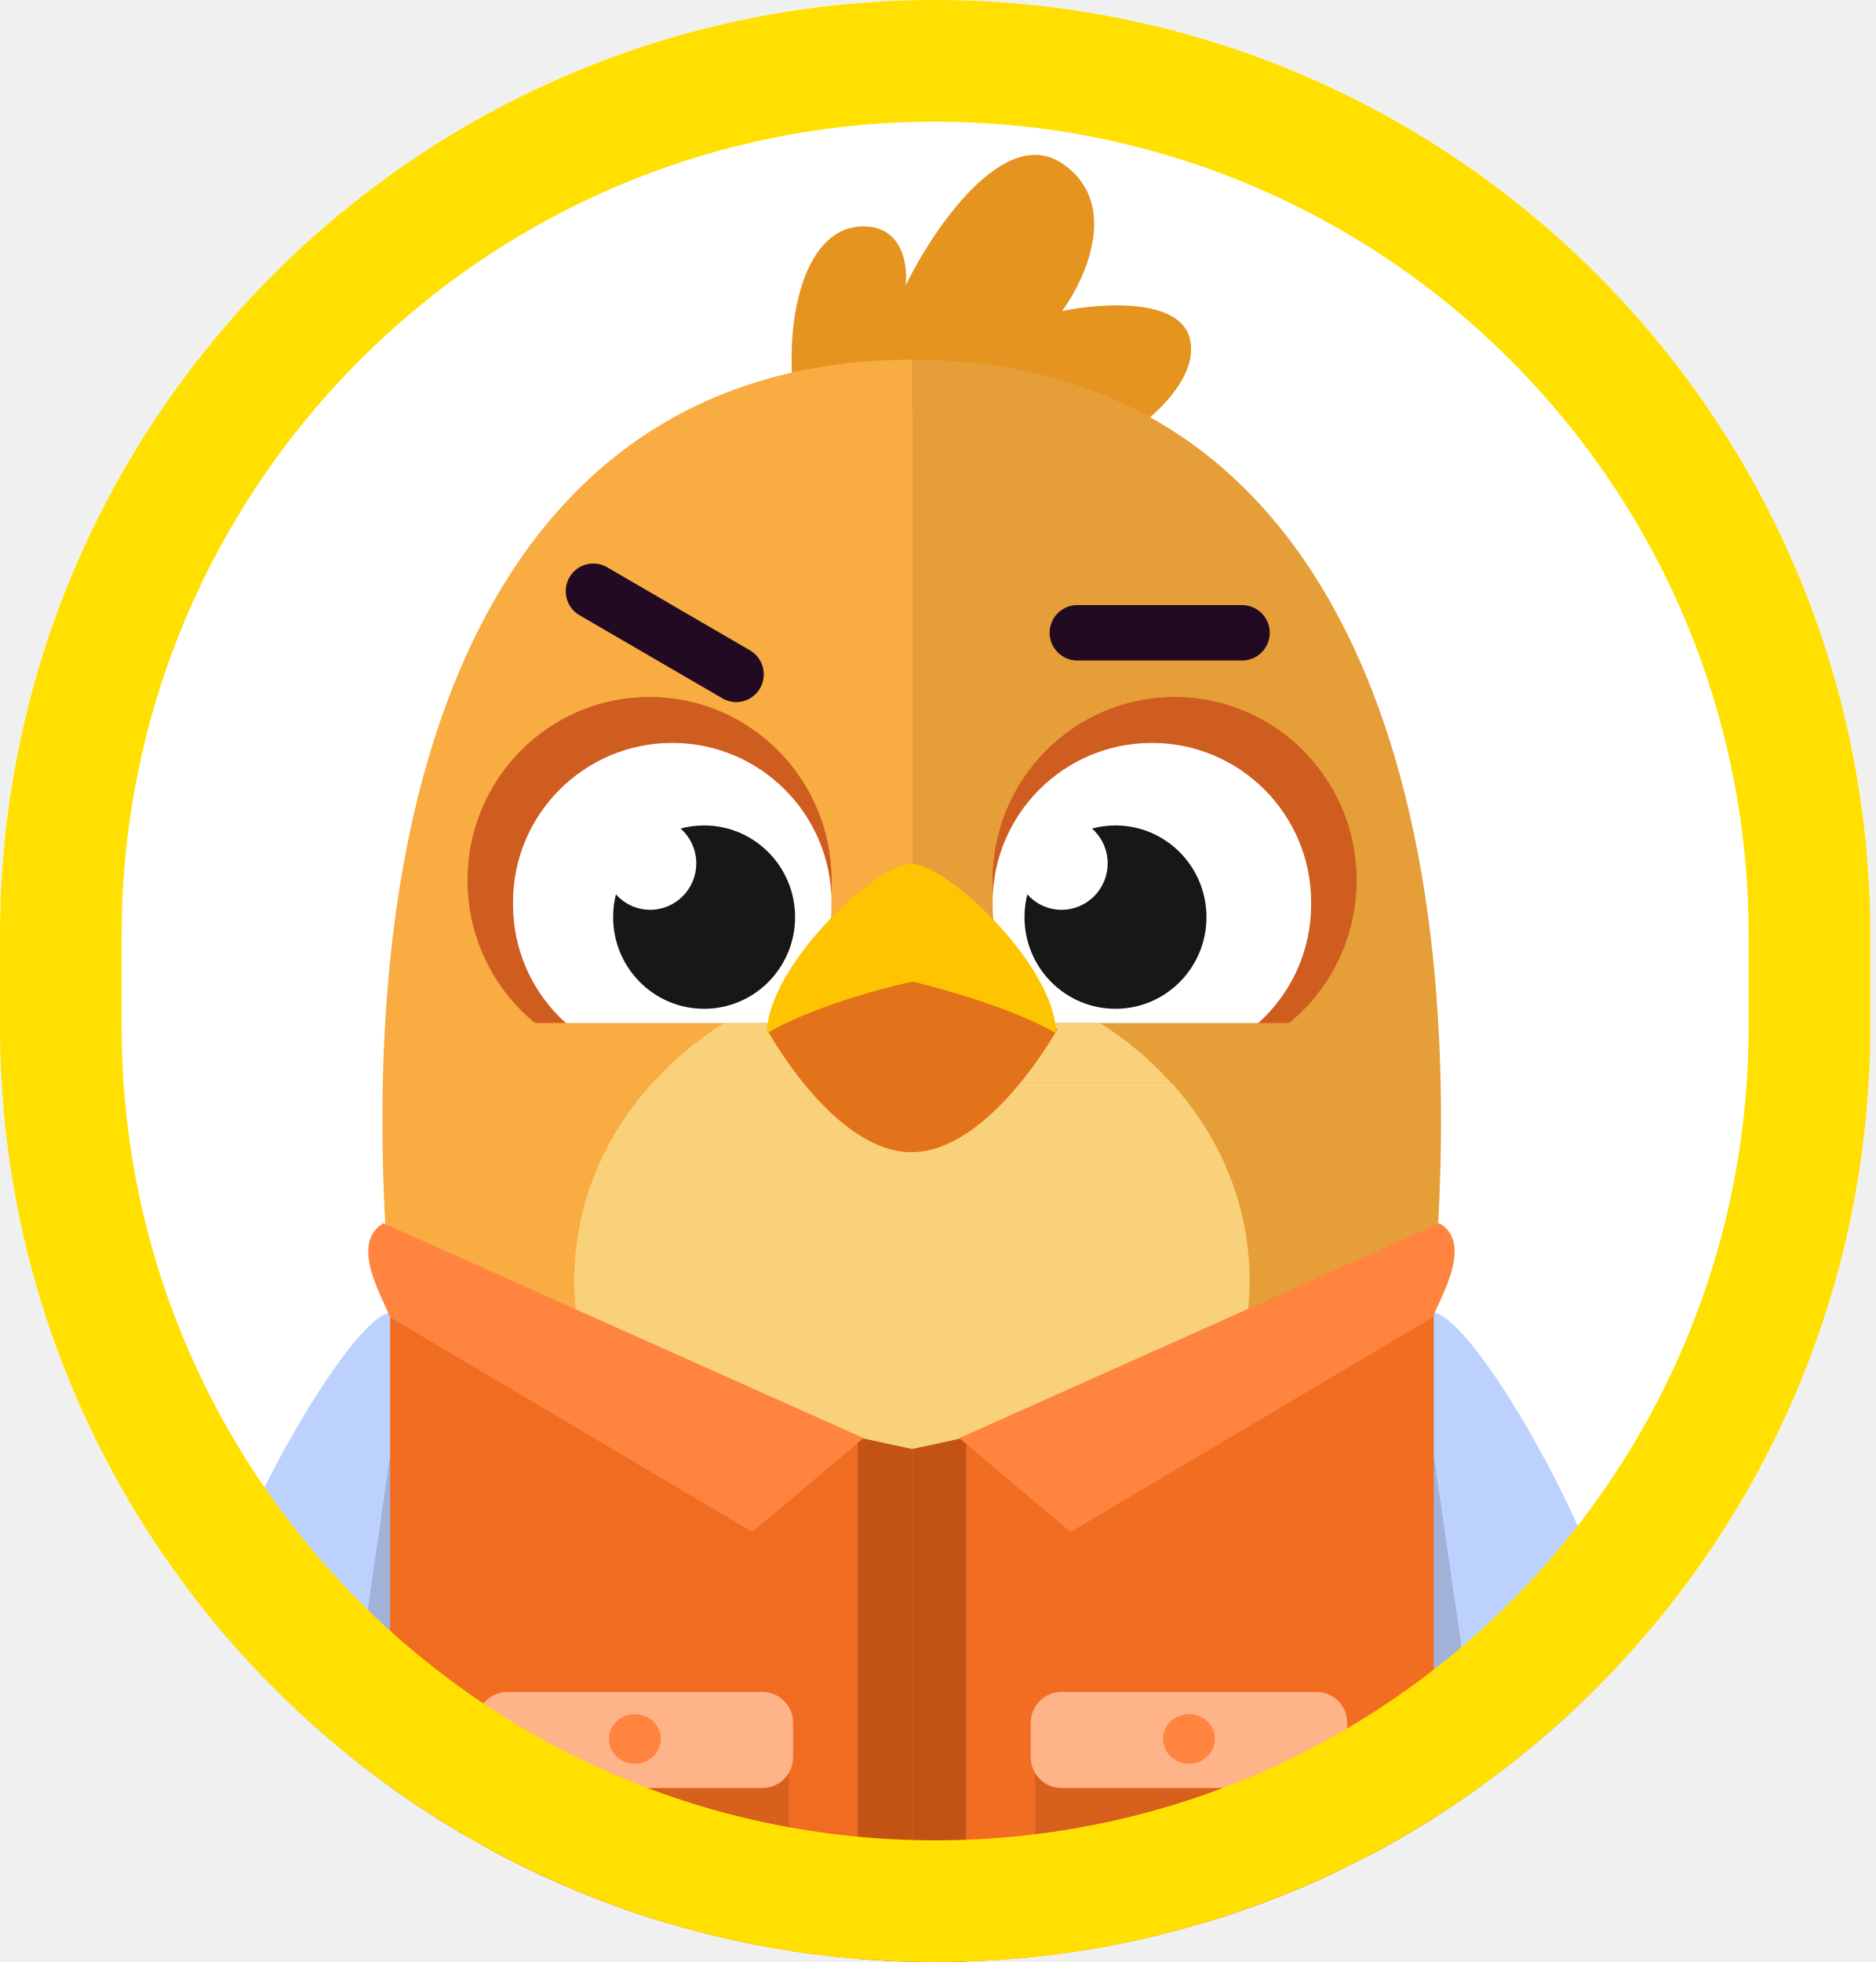
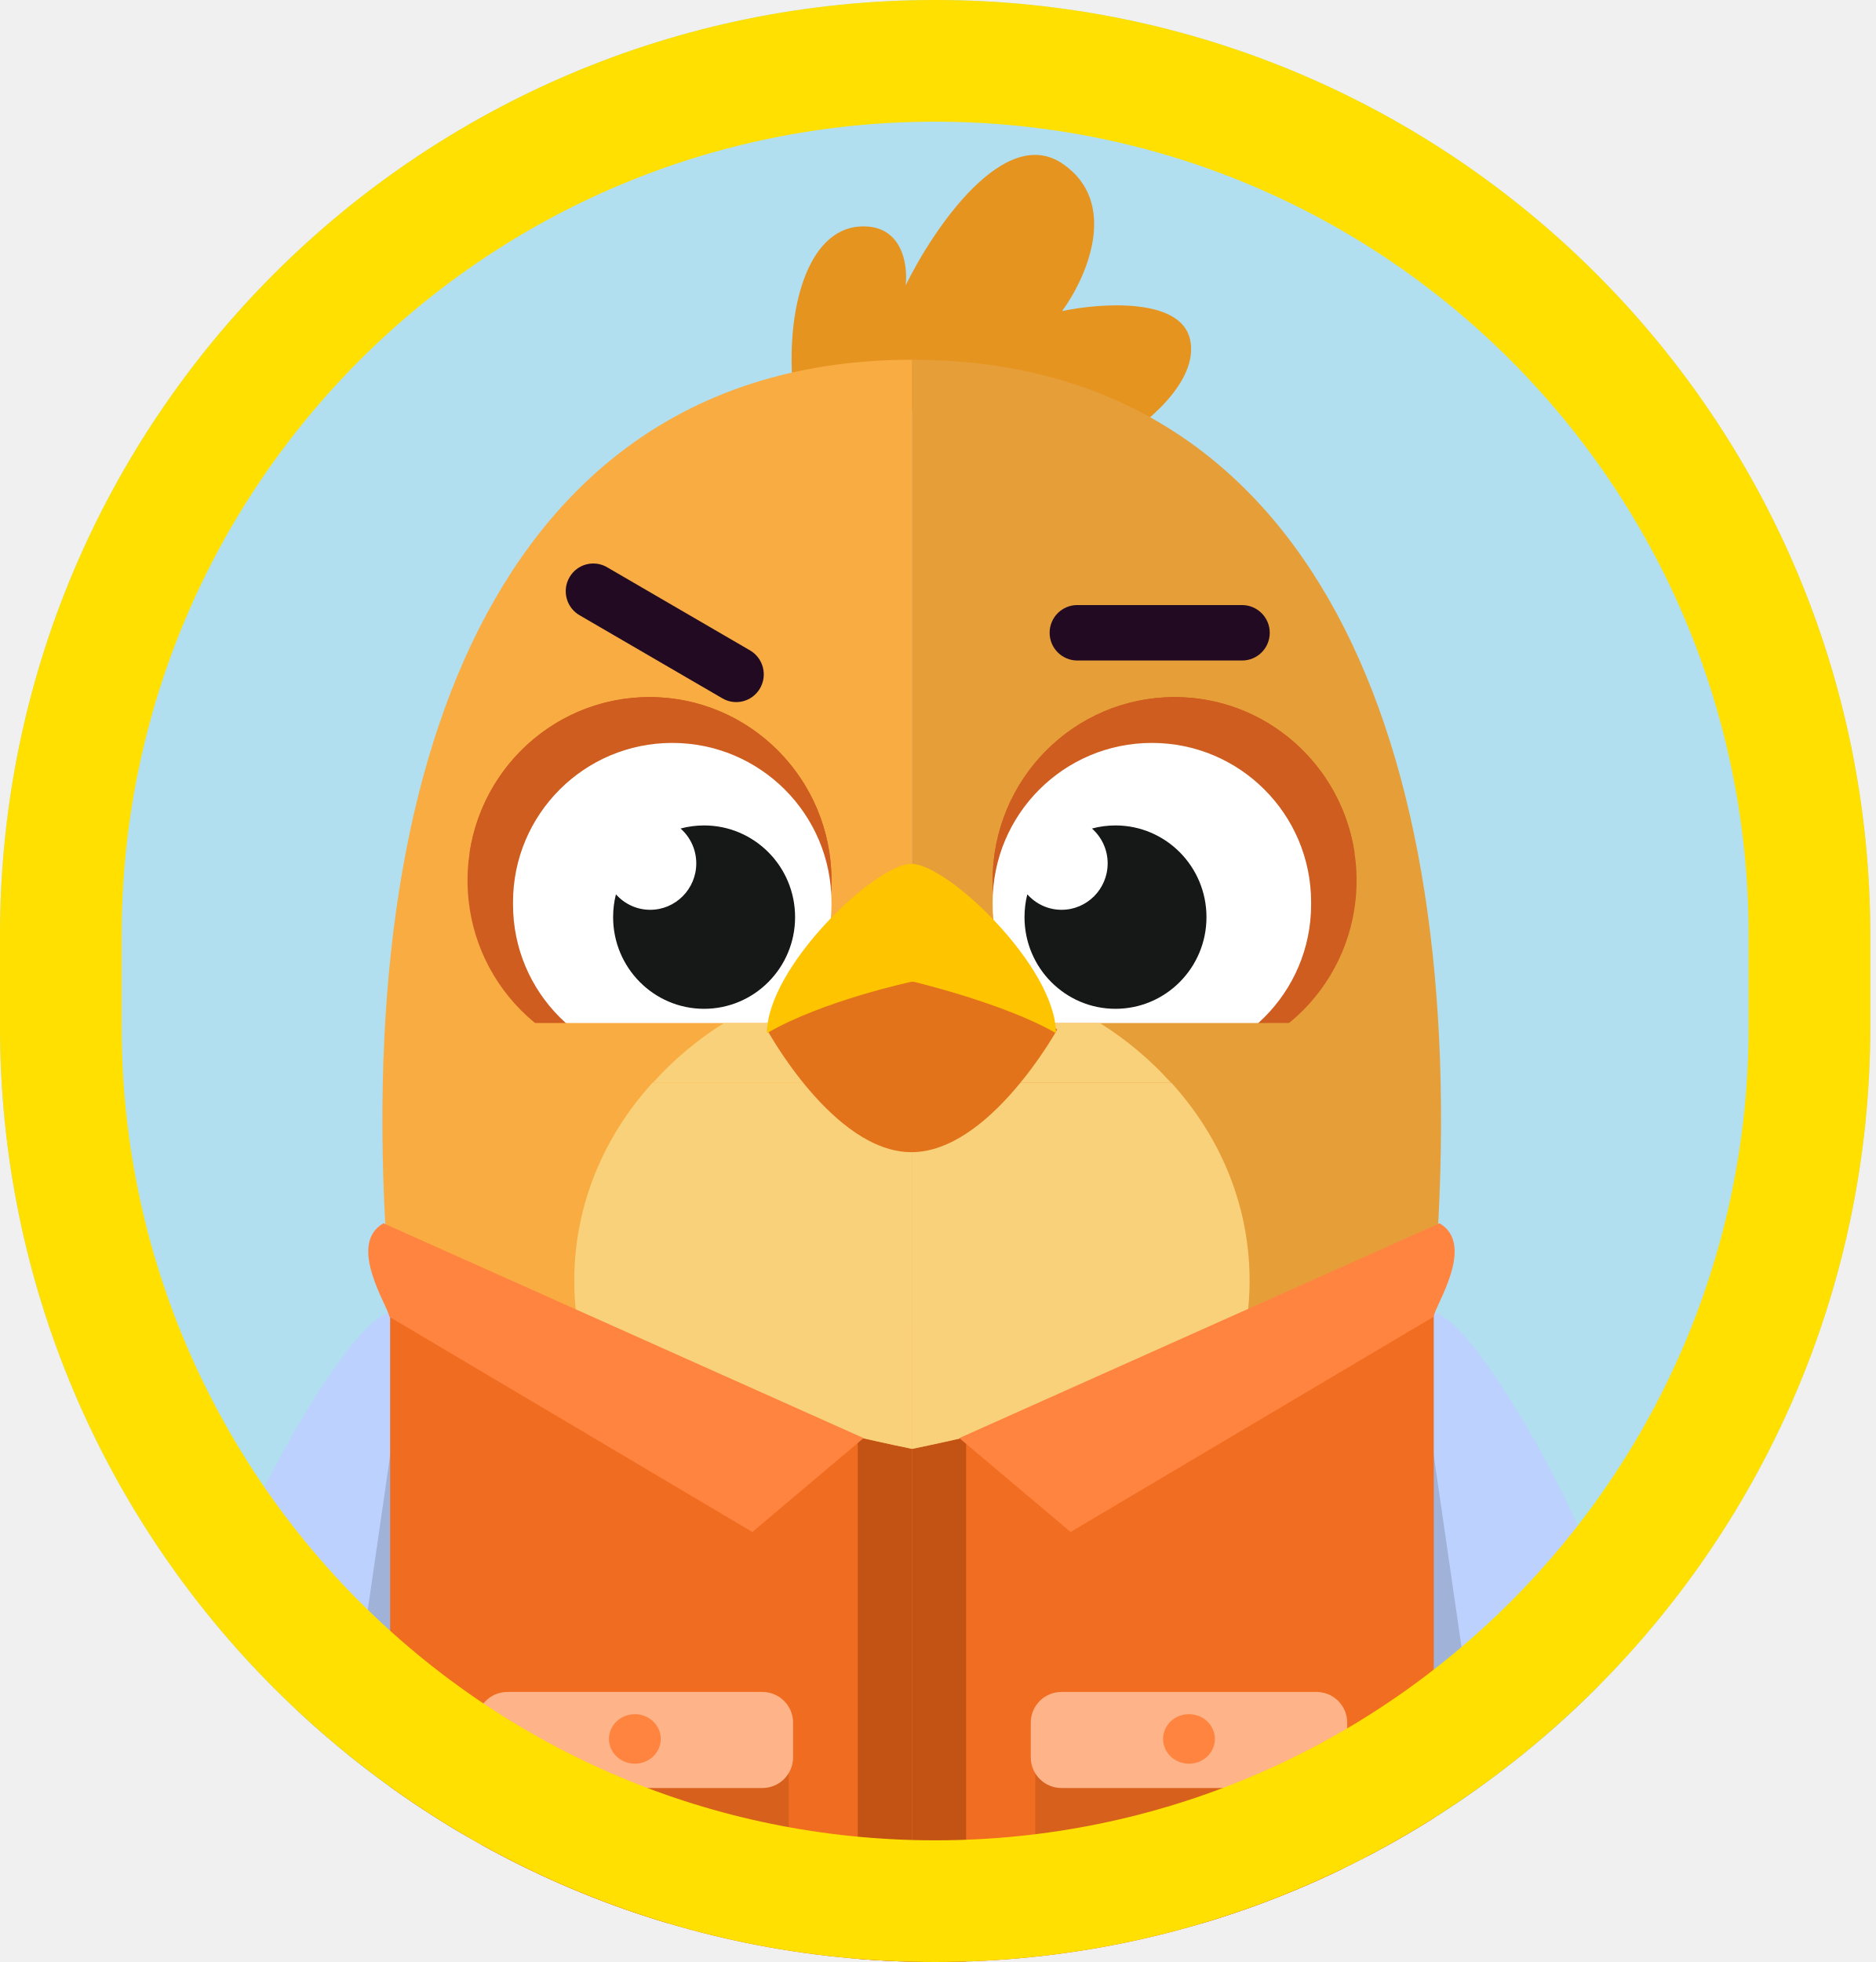
<svg xmlns="http://www.w3.org/2000/svg" width="109" height="114" viewBox="0 0 109 114" fill="none">
  <g clip-path="url(#clip0_10540_1525)">
-     <rect width="108.698" height="114" rx="54.349" fill="white" />
+     <rect width="108.698" height="114" rx="54.349" fill="#B2DFF0" />
    <path d="M81.784 135.767C86.876 131.27 92.074 117.329 90.802 100.99L76.161 112.682C76.338 121.876 77.71 139.365 81.784 135.767Z" fill="#F8AC42" />
    <path d="M83.194 76.267C81.892 76.32 80.693 77.173 78.537 78.891C70.085 86.127 77.703 107.906 80.399 108.719C82.951 109.49 89.627 106.269 93.139 104.294C93.504 104.089 93.783 103.76 93.886 103.355C94.313 101.689 94.689 98.281 93.7 94.144C92.305 88.314 85.857 77 83.448 76.291C83.364 76.267 83.281 76.263 83.194 76.267Z" fill="#BCD1FE" />
    <path d="M77.204 103.264C78.333 106.335 79.588 108.475 80.399 108.72C82.966 109.495 89.706 106.231 93.202 104.259C93.526 104.076 93.771 103.79 93.864 103.442C94.178 102.261 94.478 100.13 94.24 97.45L77.204 103.264Z" fill="#9EB4E2" />
    <path d="M82.153 76.482C81.184 76.838 80.117 77.632 78.537 78.891C70.085 86.127 77.703 107.906 80.399 108.72C81.716 109.117 84.132 108.45 86.644 107.441L82.153 76.482Z" fill="black" fill-opacity="0.15" />
    <path d="M24.216 135.767C19.124 131.27 13.926 117.329 15.198 100.99L29.839 112.682C29.663 121.876 28.29 139.365 24.216 135.767Z" fill="#F8AC42" />
    <path d="M22.806 76.267C24.108 76.32 25.308 77.173 27.464 78.891C35.916 86.127 28.297 107.906 25.602 108.719C23.049 109.49 16.373 106.269 12.861 104.294C12.497 104.089 12.218 103.76 12.114 103.355C11.688 101.689 11.312 98.281 12.301 94.144C13.695 88.314 20.143 77 22.553 76.291C22.636 76.267 22.719 76.263 22.806 76.267Z" fill="#BCD1FE" />
    <path d="M28.797 103.264C27.667 106.335 26.412 108.475 25.602 108.72C23.034 109.495 16.294 106.231 12.799 104.259C12.475 104.076 12.23 103.79 12.137 103.442C11.822 102.261 11.522 100.13 11.76 97.45L28.797 103.264Z" fill="#9EB4E2" />
    <path d="M23.847 76.482C24.817 76.838 25.883 77.632 27.464 78.891C35.916 86.127 28.297 107.906 25.602 108.72C24.284 109.117 21.868 108.45 19.356 107.441L23.847 76.482Z" fill="black" fill-opacity="0.15" />
    <path d="M22.673 76.276C23.496 74.828 26.31 74.089 30.985 72.799L50.338 77.02H53V123.688H22.673V76.276Z" fill="#F06C21" />
    <path d="M83.327 76.276C82.505 74.828 79.69 74.089 75.015 72.799L55.663 77.02H53V123.688H83.327V76.276Z" fill="#F16D22" />
    <path d="M56.149 123.688H53V77.02H55.662L56.149 76.851V123.688Z" fill="#C25314" />
    <path d="M50.338 77.02H53.001V123.688H49.851V76.851L50.338 77.02Z" fill="#C25314" />
    <path d="M29.742 111.764H36.839H44.054C45.039 111.764 45.838 110.965 45.838 109.98V102.385C45.838 101.399 45.039 100.6 44.054 100.6H29.742C28.757 100.6 27.958 101.399 27.958 102.385V109.98C27.958 110.965 28.757 111.764 29.742 111.764Z" fill="#D7601D" />
    <path d="M61.947 111.764H69.043H76.258C77.244 111.764 78.043 110.965 78.043 109.98V102.385C78.043 101.399 77.244 100.6 76.258 100.6H61.947C60.961 100.6 60.162 101.399 60.162 102.385V109.98C60.162 110.965 60.961 111.764 61.947 111.764Z" fill="#D7601D" />
    <path d="M29.487 98.309H36.837H44.309C45.294 98.309 46.093 99.108 46.093 100.093V102.107C46.093 103.092 45.294 103.891 44.309 103.891H29.487C28.502 103.891 27.703 103.092 27.703 102.107V100.093C27.703 99.108 28.502 98.309 29.487 98.309Z" fill="#FFB388" />
    <path d="M61.691 98.309H69.041H76.513C77.498 98.309 78.297 99.108 78.297 100.093V102.107C78.297 103.092 77.498 103.891 76.513 103.891H61.691C60.705 103.891 59.906 103.092 59.906 102.107V100.093C59.906 99.108 60.705 98.309 61.691 98.309Z" fill="#FFB388" />
    <ellipse cx="36.897" cy="101.039" rx="1.505" ry="1.439" fill="#FF843F" />
    <ellipse cx="69.101" cy="101.039" rx="1.505" ry="1.439" fill="#FF843F" />
    <path d="M49.992 13.159C46.934 13.326 45.611 17.989 46.107 22.819L64.787 25.733C66.468 24.761 69.697 22.202 69.168 19.738C68.638 17.273 63.988 17.601 61.729 18.072C63.134 16.157 65.101 11.761 61.729 9.496C58.356 7.231 54.262 13.271 52.637 16.574C52.774 15.38 52.438 13.026 49.992 13.159Z" fill="#E69420" />
    <path d="M22.385 71.031C20.812 41.304 30.747 20.903 53.019 20.903V84.186C43.111 82.16 23.114 76.692 22.385 71.031Z" fill="#F8AC42" />
    <path d="M83.59 71.031C85.161 41.304 75.242 20.903 53.008 20.903V84.186C62.899 82.16 82.863 76.692 83.59 71.031Z" fill="#E69E39" />
    <path d="M53.008 56.45C63.843 56.453 72.625 64.495 72.625 74.414C72.625 75.951 72.413 77.442 72.017 78.866C65.64 81.242 58.027 83.158 53.008 84.186V56.45Z" fill="#FAD17B" />
    <path d="M53.019 56.45V84.186C47.993 83.158 40.37 81.244 33.983 78.868C33.586 77.444 33.375 75.951 33.375 74.414C33.375 64.492 42.161 56.45 53 56.45C53.007 56.45 53.013 56.45 53.019 56.45Z" fill="#FAD17B" />
    <path d="M27.172 51.158C27.172 57.042 31.907 61.812 37.748 61.812C43.589 61.812 48.324 57.042 48.324 51.158C48.324 45.273 43.589 40.503 37.748 40.503C31.907 40.503 27.172 45.273 27.172 51.158Z" fill="#CF5D20" />
    <path d="M27.294 49.541L32.108 51.158L47.491 55.31C48.027 54.034 48.324 52.631 48.324 51.158C48.324 45.274 43.589 40.503 37.748 40.503C32.453 40.503 28.067 44.424 27.294 49.541Z" fill="#CF5D20" />
    <rect x="29.816" y="43.167" width="18.508" height="18.645" rx="9.254" fill="white" />
    <path d="M40.92 47.961C43.841 47.961 46.209 50.347 46.209 53.289C46.209 56.231 43.84 58.616 40.92 58.616C38 58.616 35.633 56.231 35.633 53.289C35.633 52.832 35.689 52.388 35.797 51.964C36.287 52.514 36.996 52.863 37.787 52.863C39.266 52.863 40.465 51.655 40.466 50.165C40.466 49.358 40.112 48.635 39.554 48.141C39.99 48.023 40.448 47.962 40.92 47.961Z" fill="#161717" />
    <path d="M78.843 51.158C78.843 57.042 74.108 61.812 68.267 61.812C62.426 61.812 57.691 57.042 57.691 51.158C57.691 45.273 62.426 40.503 68.267 40.503C74.108 40.503 78.843 45.273 78.843 51.158Z" fill="#CF5D20" />
    <path d="M78.722 49.541L73.908 51.158L58.525 55.31C57.988 54.034 57.691 52.631 57.691 51.158C57.691 45.274 62.426 40.503 68.267 40.503C73.563 40.503 77.949 44.424 78.722 49.541Z" fill="#CF5D20" />
    <rect x="57.691" y="43.167" width="18.508" height="18.645" rx="9.254" fill="white" />
    <path d="M64.829 47.961C67.75 47.961 70.118 50.347 70.118 53.289C70.118 56.231 67.75 58.616 64.829 58.616C61.91 58.616 59.542 56.231 59.542 53.289C59.542 52.832 59.598 52.388 59.706 51.964C60.196 52.514 60.905 52.863 61.696 52.863C63.175 52.863 64.375 51.655 64.375 50.165C64.375 49.358 64.021 48.635 63.463 48.141C63.899 48.023 64.357 47.962 64.829 47.961Z" fill="#161717" />
    <rect width="22.683" height="3.458" transform="matrix(-1 0 0 1 75.6162 59.4412)" fill="#E69E38" />
    <rect x="30.417" y="59.441" width="22.516" height="3.458" fill="#F8AC42" />
    <path d="M63.921 59.441C65.464 60.408 66.851 61.574 68.043 62.899H53.008V59.441H63.921Z" fill="#FAD17B" />
    <path d="M52.933 62.9H37.956C39.148 61.574 40.536 60.408 42.079 59.441H52.933V62.9Z" fill="#FAD17B" />
    <rect width="12.805" height="3.219" rx="1.61" transform="matrix(-0.99907 1.21405e-07 0.00103131 1.00092 73.7939 35.1565)" fill="#220B22" />
    <rect width="12.841" height="3.21" rx="1.605" transform="matrix(0.862818 0.501845 -0.499043 0.8687 33.8955 32.1516)" fill="#220B22" />
    <path d="M61.444 59.82C61.444 59.82 57.501 66.946 52.971 66.946C48.441 66.946 44.573 59.82 44.573 59.82L47.846 57.537L52.971 57.03H57.919L61.444 59.82Z" fill="#E3731B" />
    <path d="M52.971 50.196C55.09 50.196 61.37 56.209 61.37 60.031C58.391 58.298 53.039 57.03 53.039 57.03C53.039 57.03 47.846 58.127 44.573 60.031C44.573 56.209 50.852 50.196 52.971 50.196Z" fill="#FFC400" />
    <path d="M22.633 76.514C22.552 75.89 20.149 72.314 22.284 71.077L50.19 83.558L43.724 89.014L22.633 76.514Z" fill="#FF843F" />
    <path d="M83.311 76.514C83.391 75.89 85.794 72.314 83.66 71.077L55.753 83.558L62.22 89.014L83.311 76.514Z" fill="#FF843F" />
  </g>
  <rect x="3.535" y="3.535" width="101.628" height="106.93" rx="50.814" stroke="#FFE000" stroke-width="7.07" />
  <defs>
    <clipPath id="clip0_10540_1525">
      <rect width="108.698" height="114" rx="54.349" fill="white" />
    </clipPath>
  </defs>
</svg>
